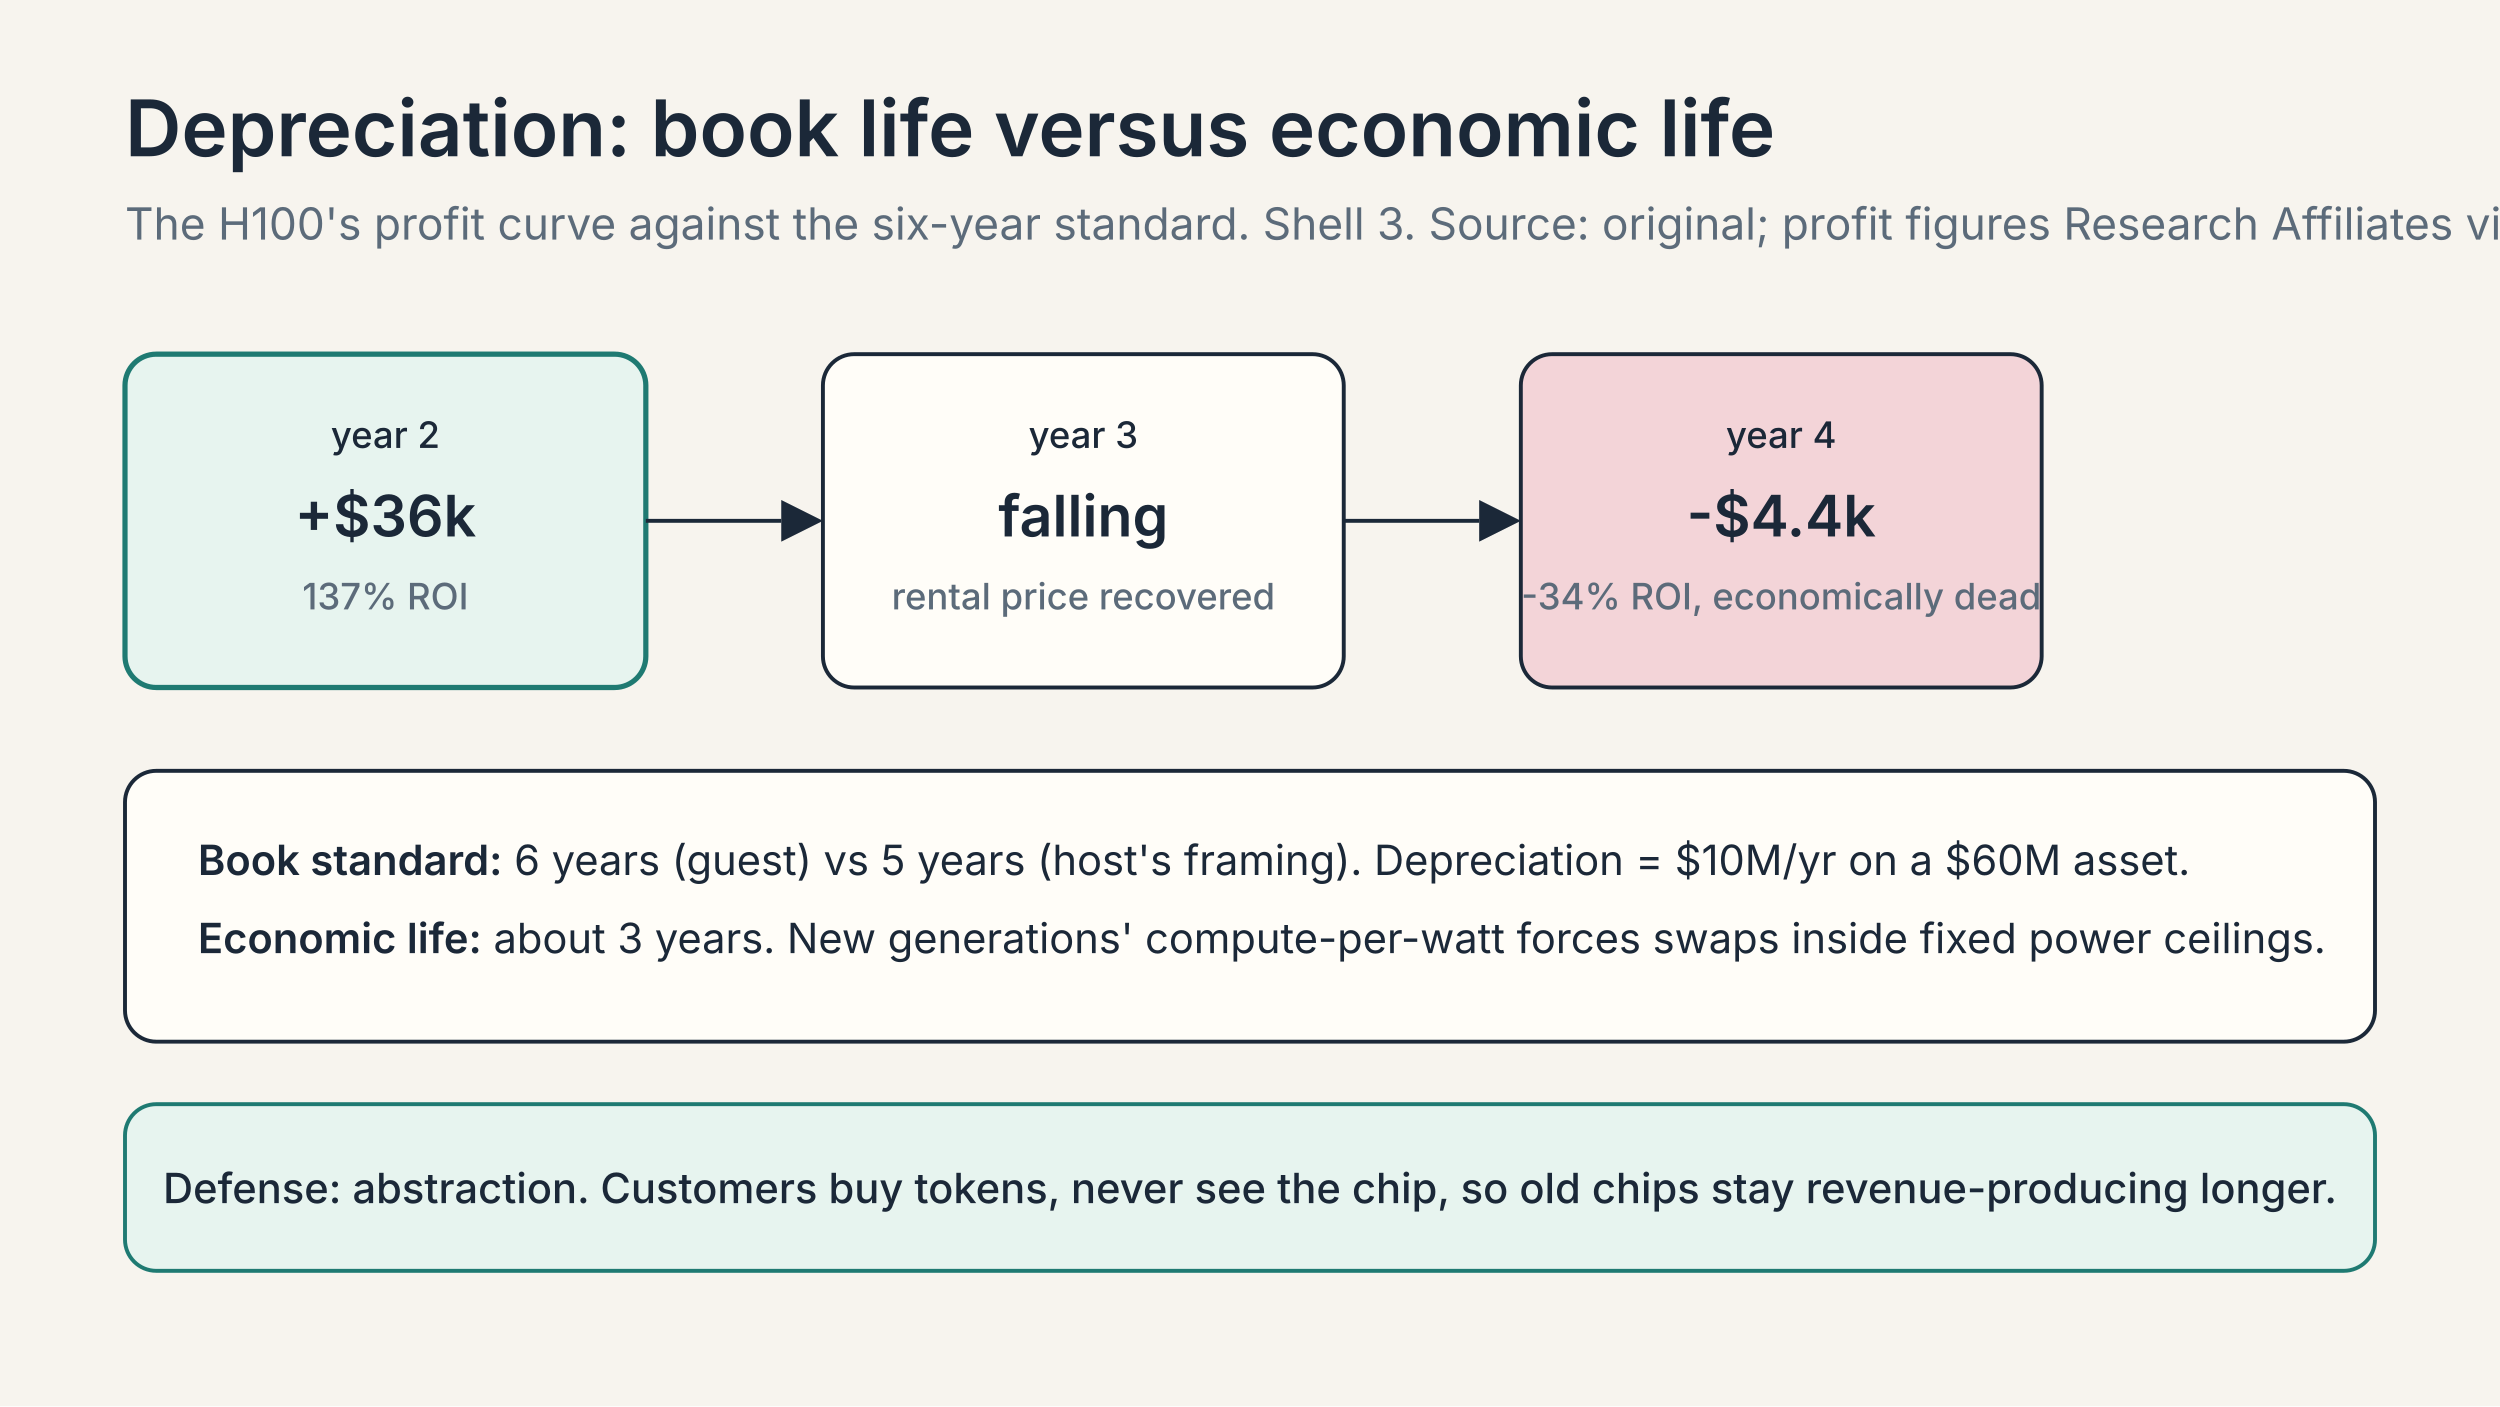
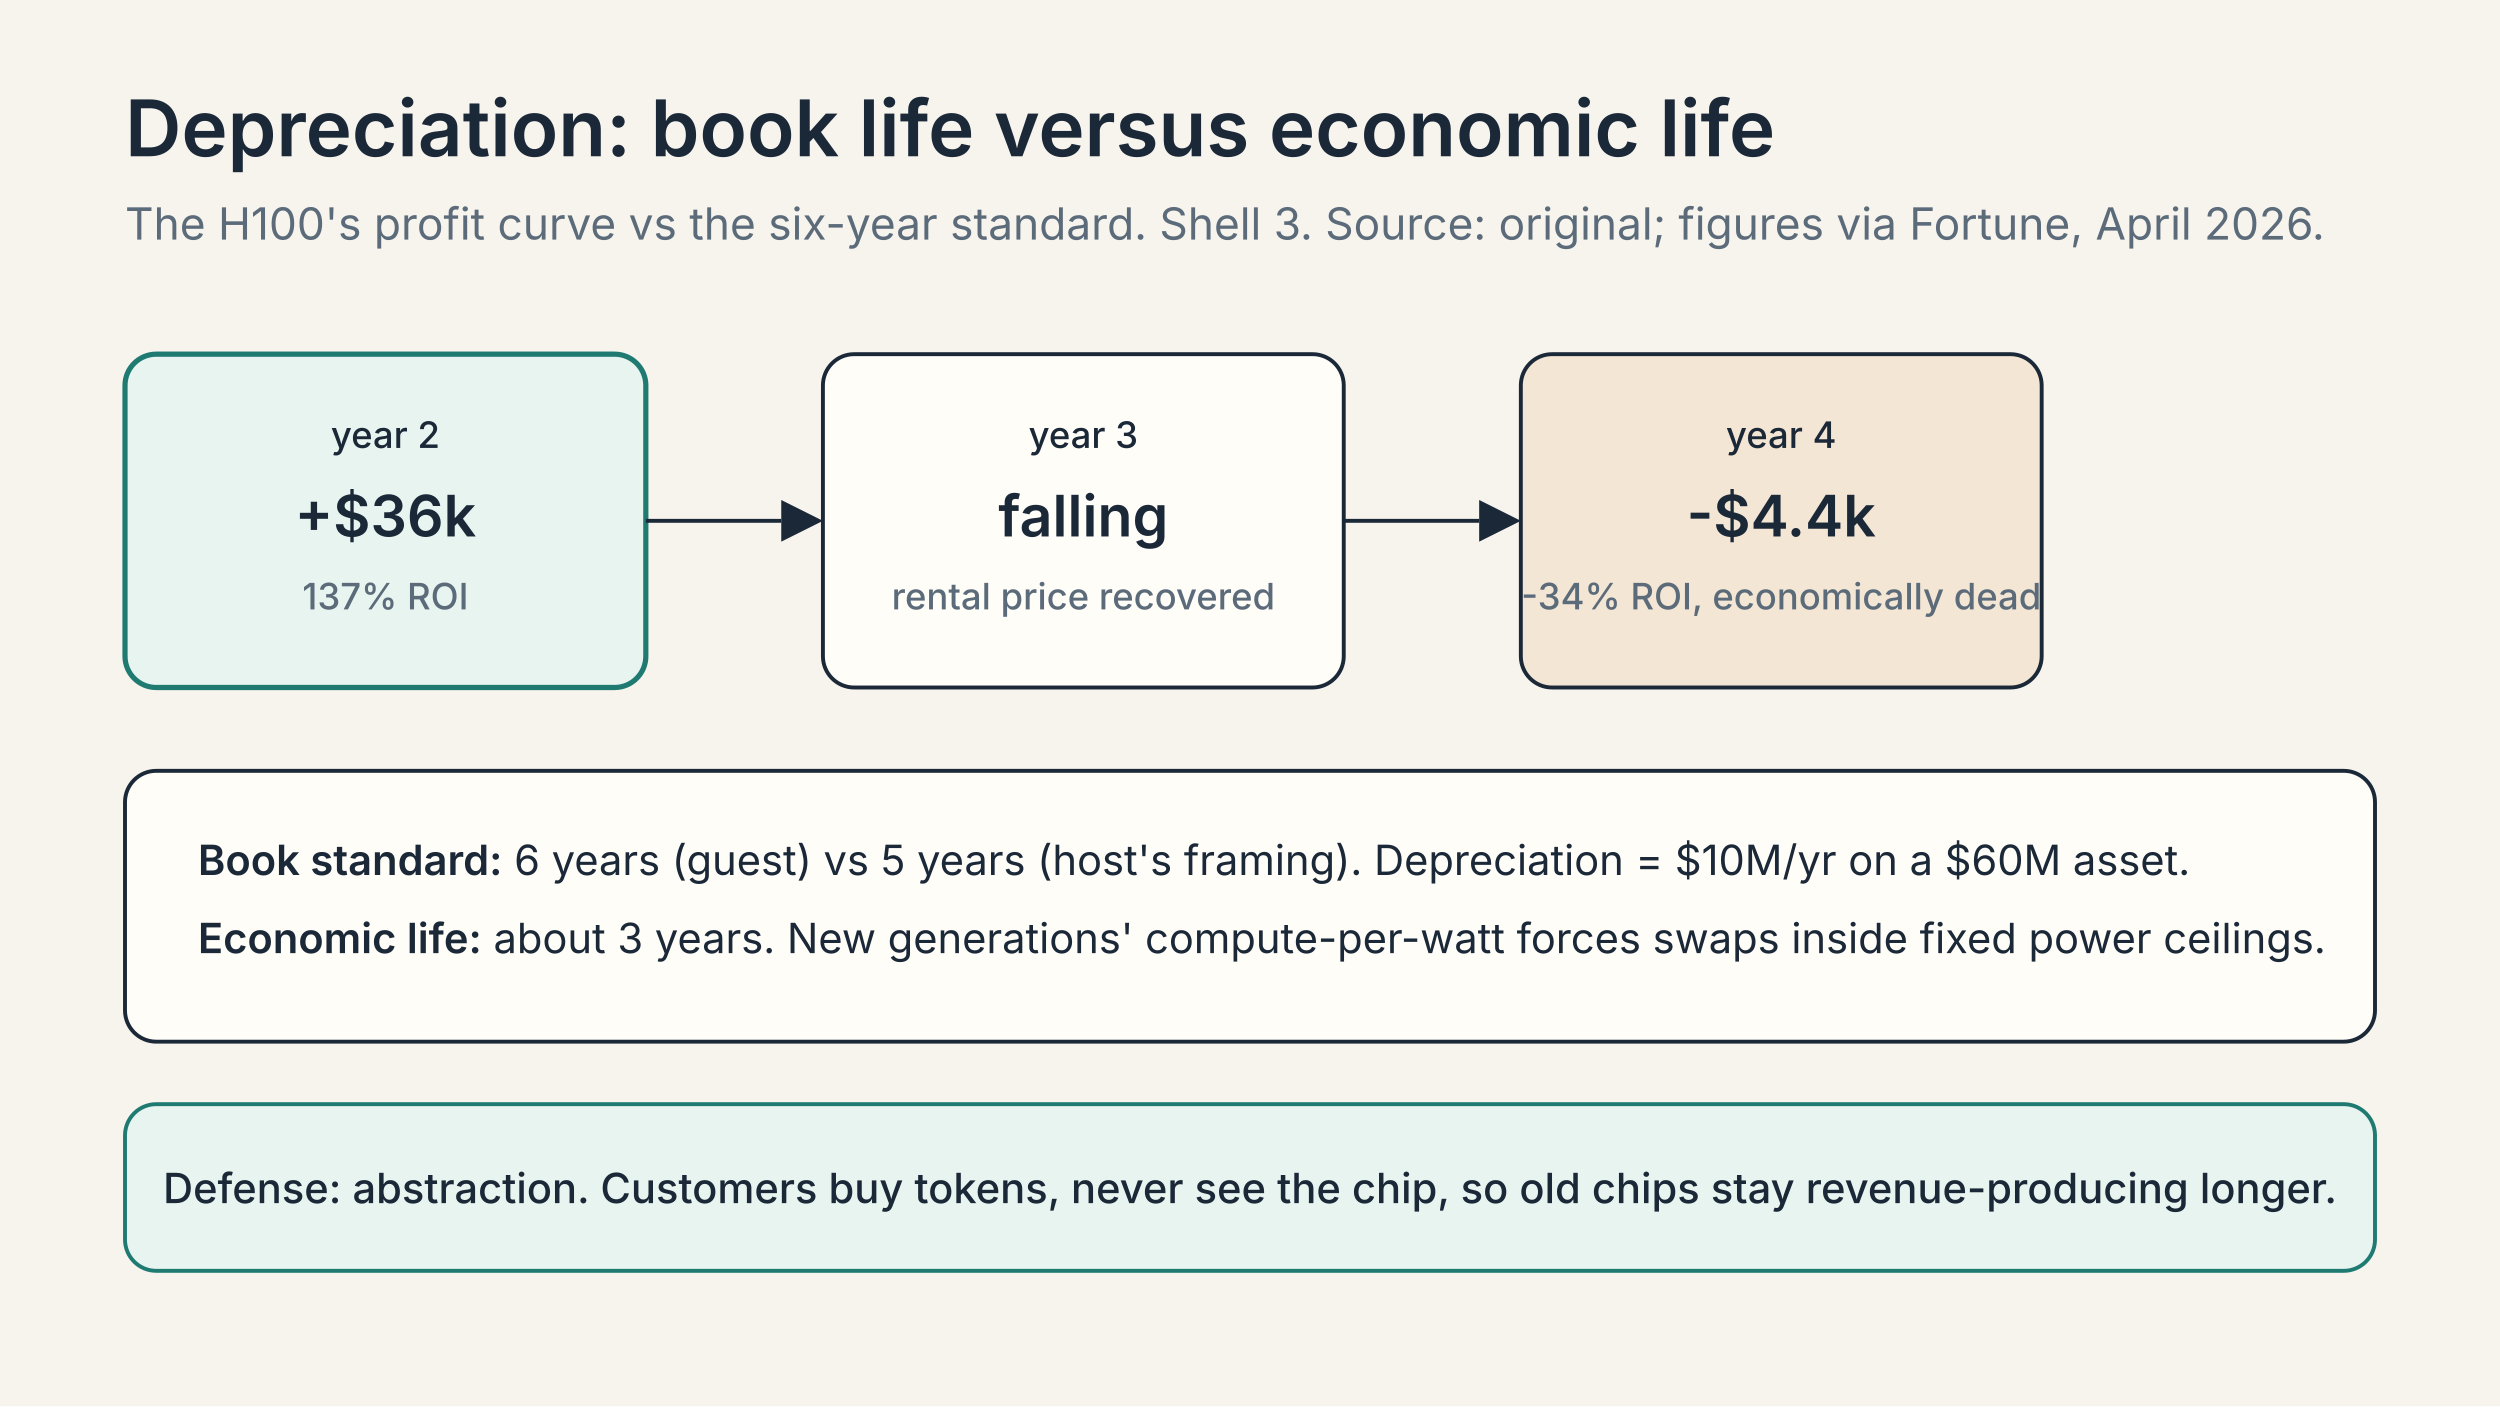
- <svg xmlns="http://www.w3.org/2000/svg" width="960" height="540" viewBox="0 0 960 540" font-family="Inter, 'Source Sans 3', sans-serif">
+ <svg xmlns="http://www.w3.org/2000/svg" width="960" height="540" viewBox="0 0 960 540" font-family="Anthropic Sans, Inter, 'Source Sans 3', 'IBM Plex Sans', sans-serif">
  <rect width="960" height="540" fill="#F7F4EE" />
  <text x="48" y="60" font-size="30" font-weight="600" fill="#1B2838">Depreciation: book life versus economic life</text>
-   <text x="48" y="92" font-size="17" fill="#5C6B7A">The H100's profit curve against the six-year standard. Shell 3. Source: original; profit figures Research Affiliates via Fortune, April 2026.</text>
+   <text x="48" y="92" font-size="17" fill="#5C6B7A">The H100's profit curve vs the six-year standard. Shell 3. Source: original; figures via Fortune, April 2026.</text>
  <g font-size="15" font-weight="500">
    <rect x="48" y="136" width="200" height="128" rx="12" fill="#E7F4EF" stroke="#1F7A72" stroke-width="2" />
    <text x="148" y="172" text-anchor="middle" fill="#1B2838" font-size="14">year 2</text>
    <text x="148" y="206" text-anchor="middle" fill="#1B2838" font-size="22" font-weight="600">+$36k</text>
    <text x="148" y="234" text-anchor="middle" fill="#5C6B7A" font-size="14">137% ROI</text>
    <line x1="248" y1="200" x2="300" y2="200" stroke="#1B2838" stroke-width="1.5" />
    <polygon points="300,192 316,200 300,208" fill="#1B2838" />
    <rect x="316" y="136" width="200" height="128" rx="12" fill="#FFFDF8" stroke="#1B2838" stroke-width="1.5" />
    <text x="416" y="172" text-anchor="middle" fill="#1B2838" font-size="14">year 3</text>
    <text x="416" y="206" text-anchor="middle" fill="#1B2838" font-size="22" font-weight="600">falling</text>
    <text x="416" y="234" text-anchor="middle" fill="#5C6B7A" font-size="14">rental price recovered</text>
    <line x1="516" y1="200" x2="568" y2="200" stroke="#1B2838" stroke-width="1.5" />
    <polygon points="568,192 584,200 568,208" fill="#1B2838" />
-     <rect x="584" y="136" width="200" height="128" rx="12" fill="#F3D4D8" stroke="#1B2838" stroke-width="1.5" />
+     <rect x="584" y="136" width="200" height="128" rx="12" fill="#F4E6D4" stroke="#1B2838" stroke-width="1.5" />
    <text x="684" y="172" text-anchor="middle" fill="#1B2838" font-size="14">year 4</text>
    <text x="684" y="206" text-anchor="middle" fill="#1B2838" font-size="22" font-weight="600">-$4.4k</text>
    <text x="684" y="234" text-anchor="middle" fill="#5C6B7A" font-size="14">-34% ROI, economically dead</text>
  </g>
  <rect x="48" y="296" width="864" height="104" rx="12" fill="#FFFDF8" stroke="#1B2838" stroke-width="1.5" />
  <text x="76" y="336" font-size="16" fill="#1B2838">
    <tspan font-weight="600">Book standard:</tspan> 6 years (guest) vs 5 years (host's framing). Depreciation = $10M/yr on a $60M asset.</text>
  <text x="76" y="366" font-size="16" fill="#1B2838">
    <tspan font-weight="600">Economic life:</tspan> about 3 years. New generations' compute-per-watt forces swaps inside fixed power ceilings.</text>
  <rect x="48" y="424" width="864" height="64" rx="12" fill="#E7F4EF" stroke="#1F7A72" stroke-width="1.5" />
  <text x="480" y="462" text-anchor="middle" font-size="16" font-weight="500" fill="#1B2838">Defense: abstraction. Customers buy tokens, never see the chip, so old chips stay revenue-producing longer.</text>
</svg>
